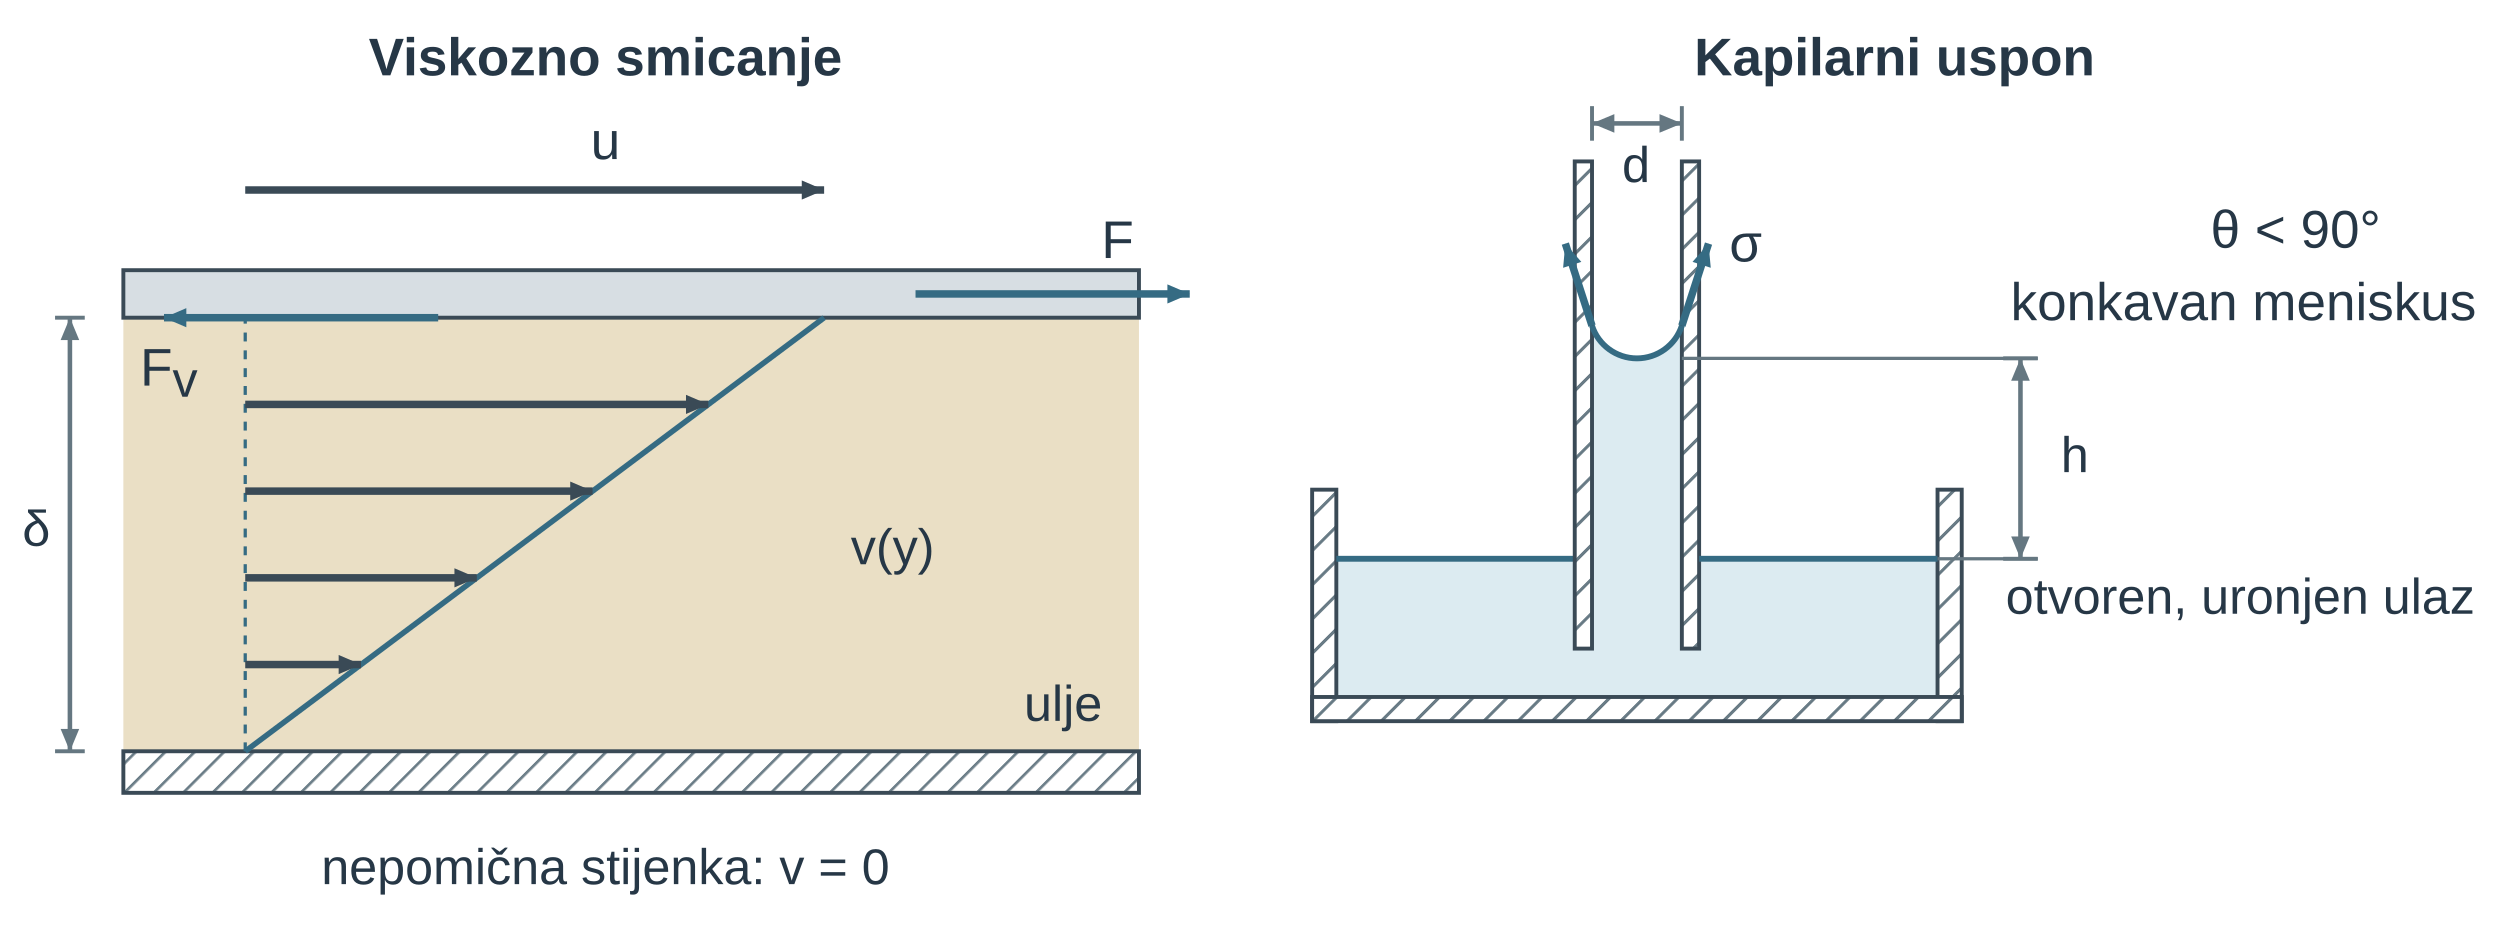
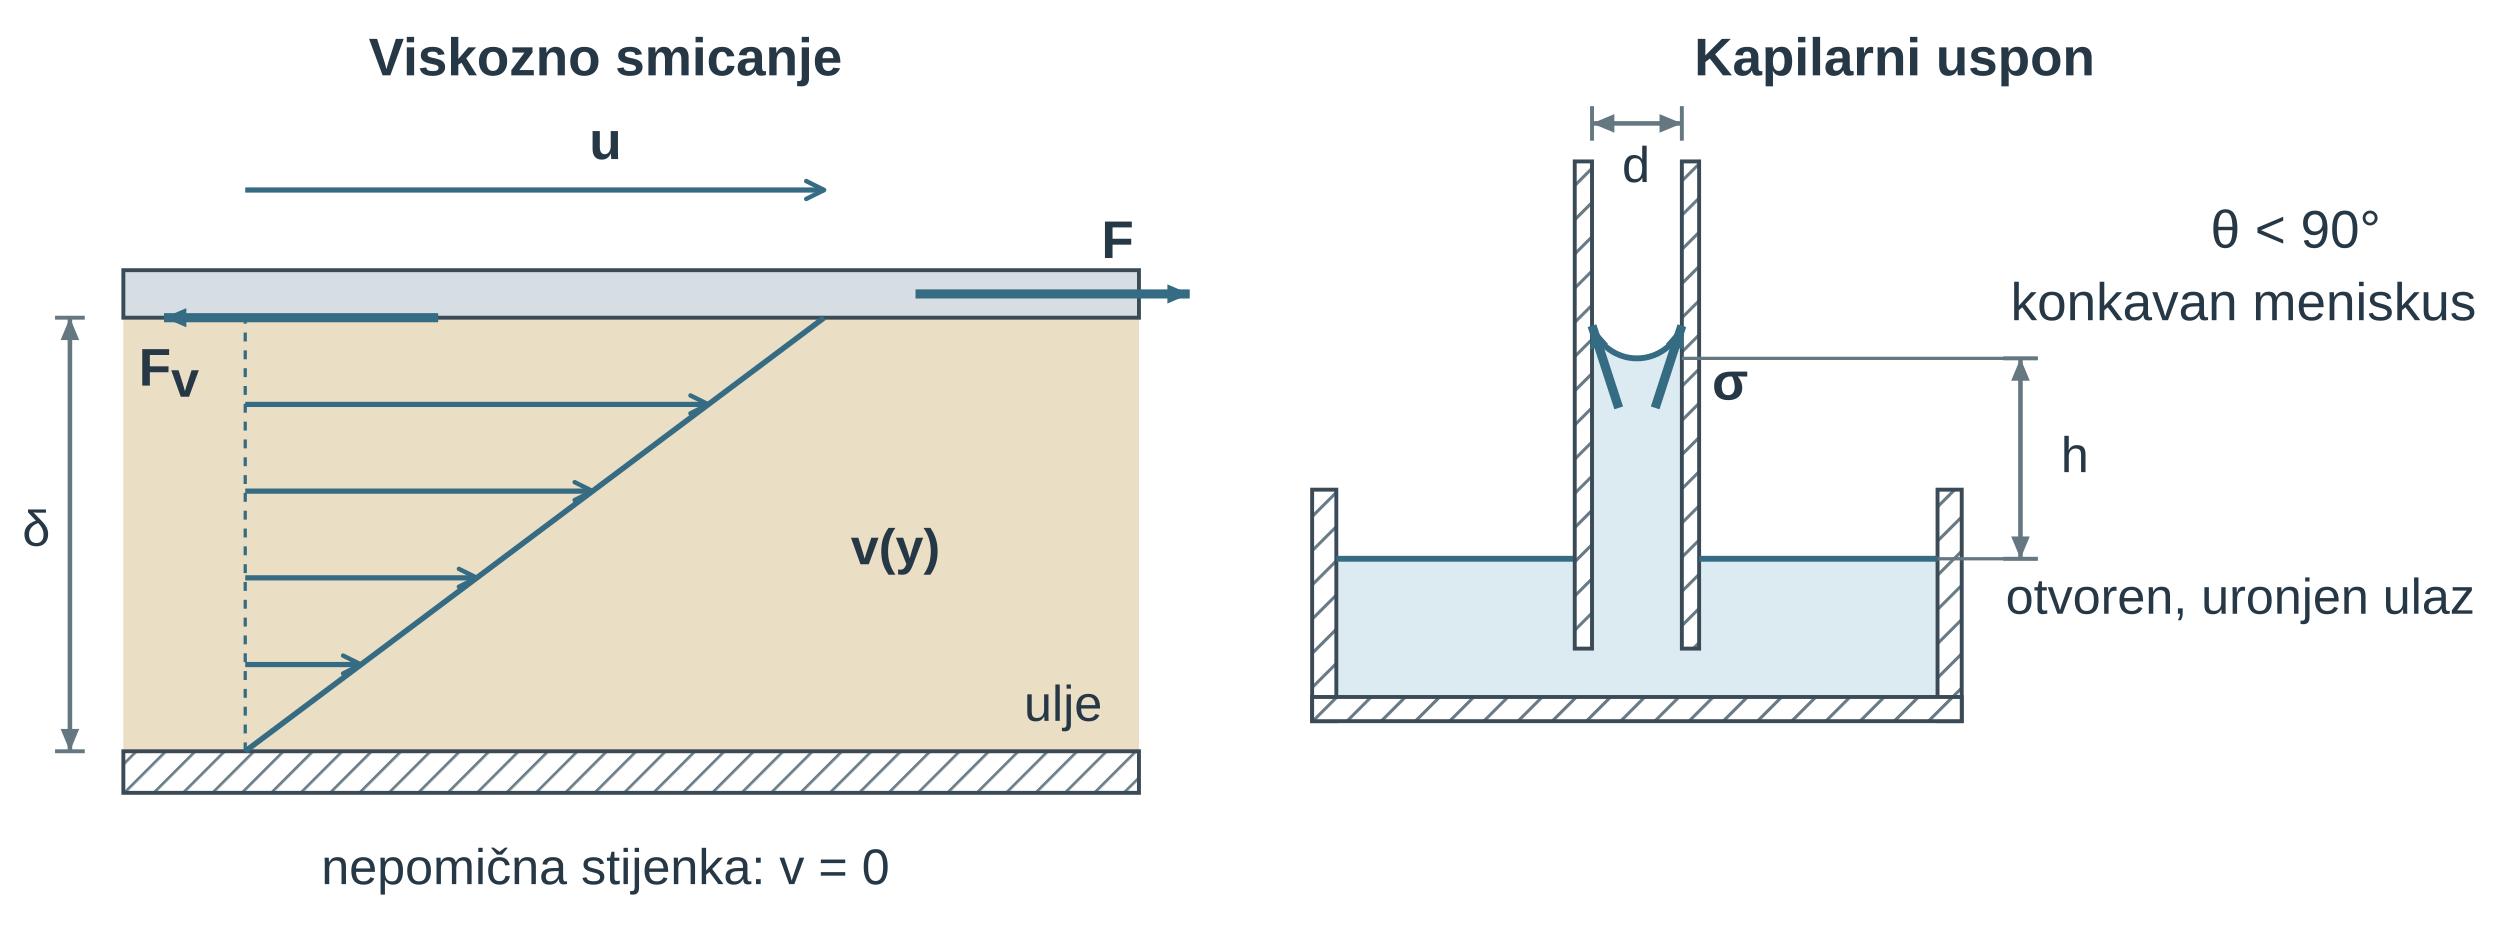
<svg xmlns="http://www.w3.org/2000/svg" width="447.874pt" height="167.897pt" viewBox="0 0 447.874 167.897" role="img">
  <defs>
    <pattern id="u02fup_hatch" width="7" height="7" patternUnits="userSpaceOnUse" patternTransform="rotate(45)">
      <line x1="0" y1="0" x2="0" y2="7" stroke="#657781" stroke-width="1.8" />
    </pattern>
    <marker id="u02fup_v" markerWidth="7" markerHeight="6" refX="7" refY="3" orient="auto">
      <path d="M0 0 L7 3 L0 6 Z" fill="#356b83" />
    </marker>
    <marker id="u02fup_dim" markerWidth="6" markerHeight="5" refX="6" refY="2.5" orient="auto-start-reverse">
      <path d="M0 0 L6 2.5 L0 5 Z" fill="#657781" />
    </marker>
    <marker id="u02fup_dimSmall" markerWidth="3" markerHeight="3" refX="3" refY="1.5" orient="auto-start-reverse">
      <path d="M0 0 L3 1.5 L0 3 Z" fill="#356b83" />
    </marker>
    <marker id="u02fup_forceMarker" markerWidth="7" markerHeight="6" refX="7" refY="3" orient="auto">
      <path d="M0 0 L7 3 L0 6 Z" fill="#356b83" />
    </marker>
    <marker id="u02fup_pressureMarker" markerWidth="7" markerHeight="6" refX="7" refY="3" orient="auto">
      <path d="M0 0 L7 3 L0 6 Z" fill="#356b83" />
    </marker>
    <marker id="u02fup_reactionMarker" markerWidth="7" markerHeight="6" refX="7" refY="3" orient="auto">
      <path d="M0 0 L7 3 L0 6 Z" fill="#356b83" />
    </marker>
    <marker id="u02fup_axisMarker" markerWidth="7" markerHeight="6" refX="7" refY="3" orient="auto">
      <path d="M0 0 L7 3 L0 6 Z" fill="#3a4a56" />
    </marker>
+     <marker id="u02fup_vF" viewBox="0 0 7 6" markerWidth="5.75" markerHeight="4.93" refX="7" refY="3" orient="auto">
+       <path d="M0 0 L7 3 L0 6 Z" fill="#356b83" />
+     </marker>
+     <marker id="u02fup_vopen" viewBox="0 0 10 10" refX="9" refY="5" markerWidth="9" markerHeight="9" orient="auto-start-reverse">
+       <path d="M1,1 L9,5 L1,9" fill="none" stroke="#356b83" stroke-width="2" stroke-linecap="round" stroke-linejoin="round" />
+     </marker>
+     <marker id="u02fup_vP" viewBox="0 0 7 6" markerWidth="6" markerHeight="5.14" refX="7" refY="3" orient="auto">
+       <path d="M0 0 L7 3 L0 6 Z" fill="#356b83" />
+     </marker>
+     <marker id="u02fup_vFs" viewBox="0 0 7 6" markerWidth="3.6" markerHeight="3.09" refX="7" refY="3" orient="auto">
+       <path d="M0 0 L7 3 L0 6 Z" fill="#356b83" />
+     </marker>
  </defs>
  <g font-family="Arial, Liberation Sans, sans-serif">
    <g transform="translate(108.469 13.5)">
      <text data-source-text="1" x="0" y="0" text-anchor="middle" font-size="9.5" font-weight="600" fill="rgb(38, 55, 70)">Viskozno smicanje</text>
    </g>
    <g transform="translate(108.469 28.5)">
-       <text data-source-text="2" x="0" y="0" text-anchor="middle" font-size="9.5" font-weight="400" fill="rgb(38, 55, 70)">u</text>
+       <text data-source-text="2" x="0" y="0" text-anchor="middle" font-size="9.5" font-weight="600" fill="rgb(38, 55, 70)">u</text>
    </g>
    <g transform="translate(-8.756 -9.052) scale(0.532)">
      <g transform="matrix(1 0 0 1 -17 -67)">
        <rect x="75" y="191" width="342" height="146" rx="0" fill="rgb(234, 223, 197)" stroke="none" stroke-width="1.2px" stroke-linecap="butt" stroke-linejoin="miter" stroke-dasharray="none" fill-opacity="1" stroke-opacity="1" opacity="1" marker-start="none" marker-mid="none" marker-end="none" data-source-geometry="1" />
      </g>
    </g>
    <g transform="translate(-8.756 -9.052) scale(0.532)">
      <g transform="matrix(1 0 0 1 -17 -67)">
        <rect x="75" y="175" width="342" height="16" rx="0" fill="rgb(215, 222, 227)" stroke="rgb(58, 74, 86)" stroke-width="1.317" stroke-linecap="butt" stroke-linejoin="miter" stroke-dasharray="none" fill-opacity="1" stroke-opacity="1" opacity="1" marker-start="none" marker-mid="none" marker-end="none" data-source-geometry="2" />
      </g>
    </g>
    <g transform="translate(-8.756 -9.052) scale(0.532)">
      <g transform="matrix(1 0 0 1 -17 -67)">
        <rect x="75" y="337" width="342" height="14" rx="0" fill="url(#u02fup_hatch)" stroke="rgb(58, 74, 86)" stroke-width="1.317" stroke-linecap="butt" stroke-linejoin="miter" stroke-dasharray="none" fill-opacity="1" stroke-opacity="1" opacity="1" marker-start="none" marker-mid="none" marker-end="none" data-source-geometry="3" />
      </g>
    </g>
    <g transform="translate(-8.756 -9.052) scale(0.532)">
      <g transform="matrix(1 0 0 1 -17 -67)">
        <line x1="116.04" y1="337" x2="116.04" y2="191" stroke="rgb(53, 107, 131)" stroke-width="1.097" stroke-dasharray="3px, 3px" fill="rgb(58, 74, 86)" stroke-linecap="butt" stroke-linejoin="miter" fill-opacity="1" stroke-opacity="1" opacity="1" marker-start="none" marker-mid="none" marker-end="none" data-source-geometry="4" />
      </g>
    </g>
    <g transform="translate(-8.756 -9.052) scale(0.532)">
      <g transform="matrix(1 0 0 1 -17 -67)">
        <line x1="116.04" y1="337" x2="310.98" y2="191" stroke="rgb(53, 107, 131)" stroke-width="1.866" fill="rgb(58, 74, 86)" stroke-linecap="butt" stroke-linejoin="miter" stroke-dasharray="none" fill-opacity="1" stroke-opacity="1" opacity="1" marker-start="none" marker-mid="none" marker-end="none" data-source-geometry="5" />
      </g>
    </g>
    <defs>
-       <marker id="u02fup_axisMarker-print-0-6-marker-end" markerWidth="7.526" markerHeight="6.451" refX="7" refY="3" orient="auto" viewBox="0 0 7 6" markerUnits="userSpaceOnUse">
-         <path d="M0 0 L7 3 L0 6 Z" fill="#3a4a56" />
-       </marker>
-     </defs>
-     <g transform="translate(-8.756 -9.052) scale(0.532)">
-       <g transform="matrix(1 0 0 1 -17 -67)">
-         <path d="M116.04 307.8 L155.028 307.8" fill="none" stroke="rgb(58, 74, 86)" stroke-width="2.524" marker-end="url(#u02fup_axisMarker-print-0-6-marker-end)" stroke-linecap="butt" stroke-linejoin="miter" stroke-dasharray="none" fill-opacity="1" stroke-opacity="1" opacity="1" marker-start="none" marker-mid="none" data-source-geometry="6" />
-       </g>
-     </g>
-     <defs>
-       <marker id="u02fup_axisMarker-print-0-7-marker-end" markerWidth="7.526" markerHeight="6.451" refX="7" refY="3" orient="auto" viewBox="0 0 7 6" markerUnits="userSpaceOnUse">
-         <path d="M0 0 L7 3 L0 6 Z" fill="#3a4a56" />
-       </marker>
-     </defs>
-     <g transform="translate(-8.756 -9.052) scale(0.532)">
-       <g transform="matrix(1 0 0 1 -17 -67)">
-         <path d="M116.04 278.6 L194.016 278.6" fill="none" stroke="rgb(58, 74, 86)" stroke-width="2.524" marker-end="url(#u02fup_axisMarker-print-0-7-marker-end)" stroke-linecap="butt" stroke-linejoin="miter" stroke-dasharray="none" fill-opacity="1" stroke-opacity="1" opacity="1" marker-start="none" marker-mid="none" data-source-geometry="7" />
-       </g>
-     </g>
-     <defs>
-       <marker id="u02fup_axisMarker-print-0-8-marker-end" markerWidth="7.526" markerHeight="6.451" refX="7" refY="3" orient="auto" viewBox="0 0 7 6" markerUnits="userSpaceOnUse">
-         <path d="M0 0 L7 3 L0 6 Z" fill="#3a4a56" />
-       </marker>
-     </defs>
-     <g transform="translate(-8.756 -9.052) scale(0.532)">
-       <g transform="matrix(1 0 0 1 -17 -67)">
-         <path d="M116.04 249.4 L233.004 249.4" fill="none" stroke="rgb(58, 74, 86)" stroke-width="2.524" marker-end="url(#u02fup_axisMarker-print-0-8-marker-end)" stroke-linecap="butt" stroke-linejoin="miter" stroke-dasharray="none" fill-opacity="1" stroke-opacity="1" opacity="1" marker-start="none" marker-mid="none" data-source-geometry="8" />
-       </g>
-     </g>
-     <defs>
-       <marker id="u02fup_axisMarker-print-0-9-marker-end" markerWidth="7.526" markerHeight="6.451" refX="7" refY="3" orient="auto" viewBox="0 0 7 6" markerUnits="userSpaceOnUse">
-         <path d="M0 0 L7 3 L0 6 Z" fill="#3a4a56" />
-       </marker>
-     </defs>
-     <g transform="translate(-8.756 -9.052) scale(0.532)">
-       <g transform="matrix(1 0 0 1 -17 -67)">
-         <path d="M116.04 220.2 L271.992 220.2" fill="none" stroke="rgb(58, 74, 86)" stroke-width="2.524" marker-end="url(#u02fup_axisMarker-print-0-9-marker-end)" stroke-linecap="butt" stroke-linejoin="miter" stroke-dasharray="none" fill-opacity="1" stroke-opacity="1" opacity="1" marker-start="none" marker-mid="none" data-source-geometry="9" />
-       </g>
-     </g>
-     <defs>
-       <marker id="u02fup_axisMarker-print-0-10-marker-end" markerWidth="7.526" markerHeight="6.451" refX="7" refY="3" orient="auto" viewBox="0 0 7 6" markerUnits="userSpaceOnUse">
-         <path d="M0 0 L7 3 L0 6 Z" fill="#3a4a56" />
-       </marker>
-     </defs>
-     <g transform="translate(-8.756 -9.052) scale(0.532)">
-       <g transform="matrix(1 0 0 1 -17 -67)">
-         <path d="M116.04 148 L310.98 148" fill="none" stroke="rgb(58, 74, 86)" stroke-width="2.524" marker-end="url(#u02fup_axisMarker-print-0-10-marker-end)" stroke-linecap="butt" stroke-linejoin="miter" stroke-dasharray="none" fill-opacity="1" stroke-opacity="1" opacity="1" marker-start="none" marker-mid="none" data-source-geometry="10" />
-       </g>
-     </g>
-     <defs>
-       <marker id="u02fup_reactionMarker-print-0-12-marker-end" markerWidth="7.526" markerHeight="6.451" refX="7" refY="3" orient="auto" viewBox="0 0 7 6" markerUnits="userSpaceOnUse">
+       <marker id="u02fup_vopen-print-0-6-marker-end" viewBox="0 0 10 10" refX="9" refY="5" markerWidth="7.526" markerHeight="7.526" orient="auto-start-reverse" markerUnits="userSpaceOnUse">
+         <path d="M1,1 L9,5 L1,9" fill="none" stroke="#356b83" stroke-width="2" stroke-linecap="round" stroke-linejoin="round" />
+       </marker>
+     </defs>
+     <g transform="translate(-8.756 -9.052) scale(0.532)">
+       <g transform="matrix(1 0 0 1 -17 -67)">
+         <path d="M116.04 307.8 L155.028 307.8" fill="none" stroke="rgb(53, 107, 131)" stroke-width="1.756" marker-end="url(#u02fup_vopen-print-0-6-marker-end)" data-mf1-vector="velocity" stroke-linecap="butt" stroke-linejoin="miter" stroke-dasharray="none" fill-opacity="1" stroke-opacity="1" opacity="1" marker-start="none" marker-mid="none" data-source-geometry="6" />
+       </g>
+     </g>
+     <defs>
+       <marker id="u02fup_vopen-print-0-7-marker-end" viewBox="0 0 10 10" refX="9" refY="5" markerWidth="7.526" markerHeight="7.526" orient="auto-start-reverse" markerUnits="userSpaceOnUse">
+         <path d="M1,1 L9,5 L1,9" fill="none" stroke="#356b83" stroke-width="2" stroke-linecap="round" stroke-linejoin="round" />
+       </marker>
+     </defs>
+     <g transform="translate(-8.756 -9.052) scale(0.532)">
+       <g transform="matrix(1 0 0 1 -17 -67)">
+         <path d="M116.04 278.6 L194.016 278.6" fill="none" stroke="rgb(53, 107, 131)" stroke-width="1.756" marker-end="url(#u02fup_vopen-print-0-7-marker-end)" data-mf1-vector="velocity" stroke-linecap="butt" stroke-linejoin="miter" stroke-dasharray="none" fill-opacity="1" stroke-opacity="1" opacity="1" marker-start="none" marker-mid="none" data-source-geometry="7" />
+       </g>
+     </g>
+     <defs>
+       <marker id="u02fup_vopen-print-0-8-marker-end" viewBox="0 0 10 10" refX="9" refY="5" markerWidth="7.526" markerHeight="7.526" orient="auto-start-reverse" markerUnits="userSpaceOnUse">
+         <path d="M1,1 L9,5 L1,9" fill="none" stroke="#356b83" stroke-width="2" stroke-linecap="round" stroke-linejoin="round" />
+       </marker>
+     </defs>
+     <g transform="translate(-8.756 -9.052) scale(0.532)">
+       <g transform="matrix(1 0 0 1 -17 -67)">
+         <path d="M116.04 249.4 L233.004 249.4" fill="none" stroke="rgb(53, 107, 131)" stroke-width="1.756" marker-end="url(#u02fup_vopen-print-0-8-marker-end)" data-mf1-vector="velocity" stroke-linecap="butt" stroke-linejoin="miter" stroke-dasharray="none" fill-opacity="1" stroke-opacity="1" opacity="1" marker-start="none" marker-mid="none" data-source-geometry="8" />
+       </g>
+     </g>
+     <defs>
+       <marker id="u02fup_vopen-print-0-9-marker-end" viewBox="0 0 10 10" refX="9" refY="5" markerWidth="7.526" markerHeight="7.526" orient="auto-start-reverse" markerUnits="userSpaceOnUse">
+         <path d="M1,1 L9,5 L1,9" fill="none" stroke="#356b83" stroke-width="2" stroke-linecap="round" stroke-linejoin="round" />
+       </marker>
+     </defs>
+     <g transform="translate(-8.756 -9.052) scale(0.532)">
+       <g transform="matrix(1 0 0 1 -17 -67)">
+         <path d="M116.04 220.2 L271.992 220.2" fill="none" stroke="rgb(53, 107, 131)" stroke-width="1.756" marker-end="url(#u02fup_vopen-print-0-9-marker-end)" data-mf1-vector="velocity" stroke-linecap="butt" stroke-linejoin="miter" stroke-dasharray="none" fill-opacity="1" stroke-opacity="1" opacity="1" marker-start="none" marker-mid="none" data-source-geometry="9" />
+       </g>
+     </g>
+     <defs>
+       <marker id="u02fup_vopen-print-0-10-marker-end" viewBox="0 0 10 10" refX="9" refY="5" markerWidth="7.526" markerHeight="7.526" orient="auto-start-reverse" markerUnits="userSpaceOnUse">
+         <path d="M1,1 L9,5 L1,9" fill="none" stroke="#356b83" stroke-width="2" stroke-linecap="round" stroke-linejoin="round" />
+       </marker>
+     </defs>
+     <g transform="translate(-8.756 -9.052) scale(0.532)">
+       <g transform="matrix(1 0 0 1 -17 -67)">
+         <path d="M116.04 148 L310.98 148" fill="none" stroke="rgb(53, 107, 131)" stroke-width="1.756" marker-end="url(#u02fup_vopen-print-0-10-marker-end)" data-mf1-vector="velocity" stroke-linecap="butt" stroke-linejoin="miter" stroke-dasharray="none" fill-opacity="1" stroke-opacity="1" opacity="1" marker-start="none" marker-mid="none" data-source-geometry="10" />
+       </g>
+     </g>
+     <defs>
+       <marker id="u02fup_vF-print-0-12-marker-end" viewBox="0 0 7 6" markerWidth="7.526" markerHeight="6.452" refX="7" refY="3" orient="auto" markerUnits="userSpaceOnUse">
        <path d="M0 0 L7 3 L0 6 Z" fill="#356b83" />
      </marker>
    </defs>
    <g transform="translate(-8.756 -9.052) scale(0.532)">
      <g transform="matrix(1 0 0 1 -17 -67)">
-         <path d="M181.02 191 L88.68 191" fill="none" stroke="rgb(53, 107, 131)" stroke-width="2.524" marker-end="url(#u02fup_reactionMarker-print-0-12-marker-end)" stroke-linecap="butt" stroke-linejoin="miter" stroke-dasharray="none" fill-opacity="1" stroke-opacity="1" opacity="1" marker-start="none" marker-mid="none" data-source-geometry="12" />
-       </g>
-     </g>
-     <defs>
-       <marker id="u02fup_forceMarker-print-0-14-marker-end" markerWidth="7.526" markerHeight="6.451" refX="7" refY="3" orient="auto" viewBox="0 0 7 6" markerUnits="userSpaceOnUse">
+         <path d="M181.02 191 L88.68 191" fill="none" stroke="rgb(53, 107, 131)" stroke-width="3.073" marker-end="url(#u02fup_vF-print-0-12-marker-end)" data-mf1-vector="force" stroke-linecap="butt" stroke-linejoin="miter" stroke-dasharray="none" fill-opacity="1" stroke-opacity="1" opacity="1" marker-start="none" marker-mid="none" data-source-geometry="12" />
+       </g>
+     </g>
+     <defs>
+       <marker id="u02fup_vF-print-0-14-marker-end" viewBox="0 0 7 6" markerWidth="7.526" markerHeight="6.452" refX="7" refY="3" orient="auto" markerUnits="userSpaceOnUse">
        <path d="M0 0 L7 3 L0 6 Z" fill="#356b83" />
      </marker>
    </defs>
    <g transform="translate(-8.756 -9.052) scale(0.532)">
      <g transform="matrix(1 0 0 1 -17 -67)">
-         <path d="M341.76 183 L434.1 183" fill="none" stroke="rgb(53, 107, 131)" stroke-width="2.524" marker-end="url(#u02fup_forceMarker-print-0-14-marker-end)" stroke-linecap="butt" stroke-linejoin="miter" stroke-dasharray="none" fill-opacity="1" stroke-opacity="1" opacity="1" marker-start="none" marker-mid="none" data-source-geometry="14" />
+         <path d="M341.76 183 L434.1 183" fill="none" stroke="rgb(53, 107, 131)" stroke-width="3.073" marker-end="url(#u02fup_vF-print-0-14-marker-end)" data-mf1-vector="force" stroke-linecap="butt" stroke-linejoin="miter" stroke-dasharray="none" fill-opacity="1" stroke-opacity="1" opacity="1" marker-start="none" marker-mid="none" data-source-geometry="14" />
      </g>
    </g>
    <g transform="translate(-8.756 -9.052) scale(0.532)">
      <g transform="matrix(1 0 0 1 -17 -67)">
        <line x1="52" y1="191" x2="62" y2="191" stroke="rgb(101, 119, 129)" stroke-width="1.317" fill="rgb(58, 74, 86)" stroke-linecap="butt" stroke-linejoin="miter" stroke-dasharray="none" fill-opacity="1" stroke-opacity="1" opacity="1" marker-start="none" marker-mid="none" marker-end="none" data-source-geometry="19" />
      </g>
    </g>
    <g transform="translate(-8.756 -9.052) scale(0.532)">
      <g transform="matrix(1 0 0 1 -17 -67)">
        <line x1="52" y1="337" x2="62" y2="337" stroke="rgb(101, 119, 129)" stroke-width="1.317" fill="rgb(58, 74, 86)" stroke-linecap="butt" stroke-linejoin="miter" stroke-dasharray="none" fill-opacity="1" stroke-opacity="1" opacity="1" marker-start="none" marker-mid="none" marker-end="none" data-source-geometry="20" />
      </g>
    </g>
    <defs>
      <marker id="u02fup_dim-print-0-21-marker-start" markerWidth="7.526" markerHeight="6.271" refX="6" refY="2.5" orient="auto-start-reverse" viewBox="0 0 6 5" markerUnits="userSpaceOnUse">
        <path d="M0 0 L6 2.5 L0 5 Z" fill="#657781" />
      </marker>
    </defs>
    <defs>
      <marker id="u02fup_dim-print-0-21-marker-end" markerWidth="7.526" markerHeight="6.271" refX="6" refY="2.5" orient="auto-start-reverse" viewBox="0 0 6 5" markerUnits="userSpaceOnUse">
        <path d="M0 0 L6 2.5 L0 5 Z" fill="#657781" />
      </marker>
    </defs>
    <g transform="translate(-8.756 -9.052) scale(0.532)">
      <g transform="matrix(1 0 0 1 -17 -67)">
-         <path d="M57 191 L57 337" fill="none" stroke="rgb(101, 119, 129)" stroke-width="1.536" marker-start="url(#u02fup_dim-print-0-21-marker-start)" marker-end="url(#u02fup_dim-print-0-21-marker-end)" stroke-linecap="butt" stroke-linejoin="miter" stroke-dasharray="none" fill-opacity="1" stroke-opacity="1" opacity="1" marker-mid="none" data-source-geometry="21" />
+         <path d="M57 191 L57 337" fill="none" stroke="rgb(101, 119, 129)" stroke-width="1.536" marker-start="url(#u02fup_dim-print-0-21-marker-start)" marker-end="url(#u02fup_dim-print-0-21-marker-end)" data-mf1-role="dimension" stroke-linecap="butt" stroke-linejoin="miter" stroke-dasharray="none" fill-opacity="1" stroke-opacity="1" opacity="1" marker-mid="none" data-source-geometry="21" />
      </g>
    </g>
    <g transform="translate(200.213 46.225)">
-       <text data-source-text="4" x="0" y="0" text-anchor="middle" font-size="9.5" font-weight="400" fill="rgb(38, 55, 70)">F</text>
+       <text data-source-text="4" x="0" y="0" text-anchor="middle" font-size="9.5" font-weight="600" fill="rgb(38, 55, 70)">F</text>
    </g>
    <g transform="translate(30.251 69.08)">
-       <text data-source-text="3" x="0" y="0" text-anchor="middle" font-size="9.5" font-weight="400" fill="rgb(38, 55, 70)">F<tspan font-size="9" font-weight="400" font-style="normal" fill="rgb(38, 55, 70)" baseline-shift="-2">v</tspan>
+       <text data-source-text="3" x="0" y="0" text-anchor="middle" font-size="9.5" font-weight="600" fill="rgb(38, 55, 70)">F<tspan font-size="9" font-weight="700" font-style="normal" fill="rgb(38, 55, 70)" baseline-shift="-2">v</tspan>
      </text>
    </g>
    <g transform="translate(4 97.781)">
      <text data-source-text="8" x="0" y="0" text-anchor="start" font-size="9" font-weight="400" fill="rgb(38, 55, 70)">δ</text>
    </g>
    <g transform="translate(152.419 101.087)">
-       <text data-source-text="5" x="0" y="0" text-anchor="start" font-size="9" font-weight="400" fill="rgb(38, 55, 70)">v(y)</text>
+       <text data-source-text="5" x="0" y="0" text-anchor="start" font-size="9" font-weight="600" fill="rgb(38, 55, 70)">v(y)</text>
    </g>
    <g transform="translate(197.47 129.14)">
      <text data-source-text="6" x="0" y="0" text-anchor="end" font-size="9" font-weight="400" fill="rgb(38, 55, 70)">ulje</text>
    </g>
    <g transform="translate(108.469 158.397)">
      <text data-source-text="7" x="0" y="0" text-anchor="middle" font-size="9" font-weight="400" fill="rgb(38, 55, 70)">nepomična stijenka: v = 0</text>
    </g>
    <g transform="translate(230.937 0)">
      <g transform="translate(108.469 13.5)">
        <text data-source-text="9" x="0" y="0" text-anchor="middle" font-size="9.5" font-weight="600" fill="rgb(38, 55, 70)">Kapilarni uspon</text>
      </g>
      <g transform="translate(-284.321 -12.554) scale(0.619)">
        <g transform="matrix(1 0 0 1 -70 -67)">
          <path d="M543 249 L612 249 L612 275 L617 275 L617 181.555 L617.076 181.781 L617.155 182.006 L617.239 182.23 L617.326 182.451 L617.418 182.672 L617.513 182.891 L617.612 183.108 L617.714 183.323 L617.821 183.537 L617.931 183.748 L618.045 183.958 L618.162 184.165 L618.283 184.371 L618.408 184.574 L618.536 184.776 L618.668 184.975 L618.803 185.171 L618.942 185.365 L619.083 185.557 L619.229 185.746 L619.377 185.933 L619.529 186.117 L619.684 186.299 L619.842 186.477 L620.003 186.653 L620.167 186.826 L620.335 186.996 L620.505 187.164 L620.678 187.328 L620.854 187.489 L621.032 187.647 L621.214 187.802 L621.398 187.954 L621.585 188.102 L621.774 188.248 L621.966 188.389 L622.16 188.528 L622.356 188.663 L622.555 188.795 L622.757 188.923 L622.96 189.048 L623.165 189.169 L623.373 189.286 L623.583 189.4 L623.794 189.51 L624.008 189.617 L624.223 189.719 L624.44 189.818 L624.659 189.913 L624.879 190.005 L625.101 190.092 L625.325 190.176 L625.55 190.255 L625.776 190.331 L626.004 190.403 L626.232 190.47 L626.462 190.534 L626.693 190.594 L626.925 190.65 L627.158 190.701 L627.392 190.749 L627.626 190.792 L627.862 190.832 L628.098 190.867 L628.334 190.898 L628.571 190.925 L628.809 190.948 L629.046 190.967 L629.285 190.981 L629.523 190.992 L629.761 190.998 L630 191 L630.239 190.998 L630.477 190.992 L630.715 190.981 L630.954 190.967 L631.191 190.948 L631.429 190.925 L631.666 190.898 L631.902 190.867 L632.138 190.832 L632.374 190.792 L632.608 190.749 L632.842 190.701 L633.075 190.65 L633.307 190.594 L633.538 190.534 L633.768 190.47 L633.996 190.403 L634.224 190.331 L634.45 190.255 L634.675 190.176 L634.899 190.092 L635.121 190.005 L635.341 189.913 L635.56 189.818 L635.777 189.719 L635.992 189.617 L636.206 189.51 L636.417 189.4 L636.627 189.286 L636.835 189.169 L637.04 189.048 L637.243 188.923 L637.445 188.795 L637.644 188.663 L637.84 188.528 L638.034 188.389 L638.226 188.248 L638.415 188.102 L638.602 187.954 L638.786 187.802 L638.968 187.647 L639.146 187.489 L639.322 187.328 L639.495 187.164 L639.665 186.996 L639.833 186.826 L639.997 186.653 L640.158 186.477 L640.316 186.299 L640.471 186.117 L640.623 185.933 L640.771 185.746 L640.917 185.557 L641.058 185.365 L641.197 185.171 L641.332 184.975 L641.464 184.776 L641.592 184.574 L641.717 184.371 L641.838 184.165 L641.955 183.958 L642.069 183.748 L642.179 183.537 L642.286 183.323 L642.388 183.108 L642.487 182.891 L642.582 182.672 L642.674 182.451 L642.761 182.23 L642.845 182.006 L642.924 181.781 L643 181.555 L643 275 L648 275 L648 249 L717 249 L717 289 L543 289 L543 249 Z" fill="rgb(220, 235, 241)" stroke="none" stroke-width="1.8px" stroke-linecap="butt" stroke-linejoin="miter" stroke-dasharray="none" fill-opacity="1" stroke-opacity="1" opacity="1" marker-start="none" marker-mid="none" marker-end="none" data-source-geometry="24" />
        </g>
      </g>
      <g transform="translate(-284.321 -12.554) scale(0.619)">
        <g transform="matrix(1 0 0 1 -70 -67)">
          <rect x="536" y="229" width="7" height="67" rx="0" fill="rgb(255, 255, 255)" stroke="none" stroke-width="1.2px" stroke-linecap="butt" stroke-linejoin="miter" stroke-dasharray="none" fill-opacity="1" stroke-opacity="1" opacity="1" marker-start="none" marker-mid="none" marker-end="none" data-source-geometry="25" />
        </g>
      </g>
      <g transform="translate(-284.321 -12.554) scale(0.619)">
        <g transform="matrix(1 0 0 1 -70 -67)">
          <rect x="536" y="229" width="7" height="67" rx="0" fill="url(#u02fup_hatch)" stroke="rgb(58, 74, 86)" stroke-width="1.131" stroke-linecap="butt" stroke-linejoin="miter" stroke-dasharray="none" fill-opacity="1" stroke-opacity="1" opacity="1" marker-start="none" marker-mid="none" marker-end="none" data-source-geometry="26" />
        </g>
      </g>
      <g transform="translate(-284.321 -12.554) scale(0.619)">
        <g transform="matrix(1 0 0 1 -70 -67)">
          <rect x="717" y="229" width="7" height="67" rx="0" fill="rgb(255, 255, 255)" stroke="none" stroke-width="1.2px" stroke-linecap="butt" stroke-linejoin="miter" stroke-dasharray="none" fill-opacity="1" stroke-opacity="1" opacity="1" marker-start="none" marker-mid="none" marker-end="none" data-source-geometry="27" />
        </g>
      </g>
      <g transform="translate(-284.321 -12.554) scale(0.619)">
        <g transform="matrix(1 0 0 1 -70 -67)">
          <rect x="717" y="229" width="7" height="67" rx="0" fill="url(#u02fup_hatch)" stroke="rgb(58, 74, 86)" stroke-width="1.131" stroke-linecap="butt" stroke-linejoin="miter" stroke-dasharray="none" fill-opacity="1" stroke-opacity="1" opacity="1" marker-start="none" marker-mid="none" marker-end="none" data-source-geometry="28" />
        </g>
      </g>
      <g transform="translate(-284.321 -12.554) scale(0.619)">
        <g transform="matrix(1 0 0 1 -70 -67)">
          <rect x="536" y="289" width="188" height="7" rx="0" fill="rgb(255, 255, 255)" stroke="none" stroke-width="1.2px" stroke-linecap="butt" stroke-linejoin="miter" stroke-dasharray="none" fill-opacity="1" stroke-opacity="1" opacity="1" marker-start="none" marker-mid="none" marker-end="none" data-source-geometry="29" />
        </g>
      </g>
      <g transform="translate(-284.321 -12.554) scale(0.619)">
        <g transform="matrix(1 0 0 1 -70 -67)">
          <rect x="536" y="289" width="188" height="7" rx="0" fill="url(#u02fup_hatch)" stroke="rgb(58, 74, 86)" stroke-width="1.131" stroke-linecap="butt" stroke-linejoin="miter" stroke-dasharray="none" fill-opacity="1" stroke-opacity="1" opacity="1" marker-start="none" marker-mid="none" marker-end="none" data-source-geometry="30" />
        </g>
      </g>
      <g transform="translate(-284.321 -12.554) scale(0.619)">
        <g transform="matrix(1 0 0 1 -70 -67)">
          <line x1="543" y1="249" x2="612.0" y2="249" stroke="rgb(53, 107, 131)" stroke-width="1.697" fill="rgb(58, 74, 86)" stroke-linecap="butt" stroke-linejoin="miter" stroke-dasharray="none" fill-opacity="1" stroke-opacity="1" opacity="1" marker-start="none" marker-mid="none" marker-end="none" data-source-geometry="31" />
        </g>
      </g>
      <g transform="translate(-284.321 -12.554) scale(0.619)">
        <g transform="matrix(1 0 0 1 -70 -67)">
          <rect x="612.0" y="134" width="5" height="141" rx="0" fill="rgb(255, 255, 255)" stroke="none" stroke-width="1.2px" stroke-linecap="butt" stroke-linejoin="miter" stroke-dasharray="none" fill-opacity="1" stroke-opacity="1" opacity="1" marker-start="none" marker-mid="none" marker-end="none" data-source-geometry="32" />
        </g>
      </g>
      <g transform="translate(-284.321 -12.554) scale(0.619)">
        <g transform="matrix(1 0 0 1 -70 -67)">
          <rect x="612.0" y="134" width="5" height="141" rx="0" fill="url(#u02fup_hatch)" stroke="rgb(58, 74, 86)" stroke-width="1.131" stroke-linecap="butt" stroke-linejoin="miter" stroke-dasharray="none" fill-opacity="1" stroke-opacity="1" opacity="1" marker-start="none" marker-mid="none" marker-end="none" data-source-geometry="33" />
        </g>
      </g>
      <g transform="translate(-284.321 -12.554) scale(0.619)">
        <g transform="matrix(1 0 0 1 -70 -67)">
          <rect x="643.0" y="134" width="5" height="141" rx="0" fill="rgb(255, 255, 255)" stroke="none" stroke-width="1.2px" stroke-linecap="butt" stroke-linejoin="miter" stroke-dasharray="none" fill-opacity="1" stroke-opacity="1" opacity="1" marker-start="none" marker-mid="none" marker-end="none" data-source-geometry="34" />
        </g>
      </g>
      <g transform="translate(-284.321 -12.554) scale(0.619)">
        <g transform="matrix(1 0 0 1 -70 -67)">
          <rect x="643.0" y="134" width="5" height="141" rx="0" fill="url(#u02fup_hatch)" stroke="rgb(58, 74, 86)" stroke-width="1.131" stroke-linecap="butt" stroke-linejoin="miter" stroke-dasharray="none" fill-opacity="1" stroke-opacity="1" opacity="1" marker-start="none" marker-mid="none" marker-end="none" data-source-geometry="35" />
        </g>
      </g>
      <g transform="translate(-284.321 -12.554) scale(0.619)">
        <g transform="matrix(1 0 0 1 -70 -67)">
          <path d="M617.0 181.555 A13.669 13.669 0 0 0 643.0 181.555" fill="none" stroke="rgb(53, 107, 131)" stroke-width="1.697" stroke-linecap="butt" stroke-linejoin="miter" stroke-dasharray="none" fill-opacity="1" stroke-opacity="1" opacity="1" marker-start="none" marker-mid="none" marker-end="none" data-source-geometry="36" />
        </g>
      </g>
      <g transform="translate(-284.321 -12.554) scale(0.619)">
        <g transform="matrix(1 0 0 1 -70 -67)">
          <line x1="648.0" y1="249" x2="717" y2="249" stroke="rgb(53, 107, 131)" stroke-width="1.697" fill="rgb(58, 74, 86)" stroke-linecap="butt" stroke-linejoin="miter" stroke-dasharray="none" fill-opacity="1" stroke-opacity="1" opacity="1" marker-start="none" marker-mid="none" marker-end="none" data-source-geometry="37" />
        </g>
      </g>
      <defs>
-         <marker id="u02fup_pressureMarker-print-1-38-marker-end" markerWidth="6.465" markerHeight="5.541" refX="7" refY="3" orient="auto" viewBox="0 0 7 6" markerUnits="userSpaceOnUse">
+         <marker id="u02fup_vFs-print-1-38-marker-end" viewBox="0 0 7 6" markerWidth="6.465" markerHeight="5.549" refX="7" refY="3" orient="auto" markerUnits="userSpaceOnUse">
          <path d="M0 0 L7 3 L0 6 Z" fill="#356b83" />
        </marker>
      </defs>
      <g transform="translate(-284.321 -12.554) scale(0.619)">
        <g transform="matrix(1 0 0 1 -70 -67)">
-           <path d="M617.0 181.555 L609.275 157.779" fill="none" stroke="rgb(53, 107, 131)" stroke-width="2.168" marker-end="url(#u02fup_pressureMarker-print-1-38-marker-end)" stroke-linecap="butt" stroke-linejoin="miter" stroke-dasharray="none" fill-opacity="1" stroke-opacity="1" opacity="1" marker-start="none" marker-mid="none" data-source-geometry="38" />
-         </g>
-       </g>
-       <defs>
-         <marker id="u02fup_pressureMarker-print-1-39-marker-end" markerWidth="6.465" markerHeight="5.541" refX="7" refY="3" orient="auto" viewBox="0 0 7 6" markerUnits="userSpaceOnUse">
+           <path d="M624.725 205.331 L617.0 181.555" fill="none" stroke="rgb(53, 107, 131)" stroke-width="2.64" marker-end="url(#u02fup_vFs-print-1-38-marker-end)" data-mf1-vector="force" stroke-linecap="butt" stroke-linejoin="miter" stroke-dasharray="none" fill-opacity="1" stroke-opacity="1" opacity="1" marker-start="none" marker-mid="none" data-source-geometry="38" />
+         </g>
+       </g>
+       <defs>
+         <marker id="u02fup_vFs-print-1-39-marker-end" viewBox="0 0 7 6" markerWidth="6.465" markerHeight="5.549" refX="7" refY="3" orient="auto" markerUnits="userSpaceOnUse">
          <path d="M0 0 L7 3 L0 6 Z" fill="#356b83" />
        </marker>
      </defs>
      <g transform="translate(-284.321 -12.554) scale(0.619)">
        <g transform="matrix(1 0 0 1 -70 -67)">
-           <path d="M643.0 181.555 L650.725 157.779" fill="none" stroke="rgb(53, 107, 131)" stroke-width="2.168" marker-end="url(#u02fup_pressureMarker-print-1-39-marker-end)" stroke-linecap="butt" stroke-linejoin="miter" stroke-dasharray="none" fill-opacity="1" stroke-opacity="1" opacity="1" marker-start="none" marker-mid="none" data-source-geometry="39" />
+           <path d="M635.275 205.331 L643.0 181.555" fill="none" stroke="rgb(53, 107, 131)" stroke-width="2.64" marker-end="url(#u02fup_vFs-print-1-39-marker-end)" data-mf1-vector="force" stroke-linecap="butt" stroke-linejoin="miter" stroke-dasharray="none" fill-opacity="1" stroke-opacity="1" opacity="1" marker-start="none" marker-mid="none" data-source-geometry="39" />
        </g>
      </g>
      <g transform="translate(-284.321 -12.554) scale(0.619)">
        <g transform="matrix(1 0 0 1 -70 -67)">
          <line x1="617" y1="118" x2="617" y2="128" stroke="rgb(101, 119, 129)" stroke-width="1.131" fill="rgb(58, 74, 86)" stroke-linecap="butt" stroke-linejoin="miter" stroke-dasharray="none" fill-opacity="1" stroke-opacity="1" opacity="1" marker-start="none" marker-mid="none" marker-end="none" data-source-geometry="41" />
        </g>
      </g>
      <g transform="translate(-284.321 -12.554) scale(0.619)">
        <g transform="matrix(1 0 0 1 -70 -67)">
          <line x1="643" y1="118" x2="643" y2="128" stroke="rgb(101, 119, 129)" stroke-width="1.131" fill="rgb(58, 74, 86)" stroke-linecap="butt" stroke-linejoin="miter" stroke-dasharray="none" fill-opacity="1" stroke-opacity="1" opacity="1" marker-start="none" marker-mid="none" marker-end="none" data-source-geometry="42" />
        </g>
      </g>
      <defs>
        <marker id="u02fup_dim-print-1-43-marker-start" markerWidth="6.465" markerHeight="5.388" refX="6" refY="2.5" orient="auto-start-reverse" viewBox="0 0 6 5" markerUnits="userSpaceOnUse">
          <path d="M0 0 L6 2.5 L0 5 Z" fill="#657781" />
        </marker>
      </defs>
      <defs>
        <marker id="u02fup_dim-print-1-43-marker-end" markerWidth="6.465" markerHeight="5.388" refX="6" refY="2.5" orient="auto-start-reverse" viewBox="0 0 6 5" markerUnits="userSpaceOnUse">
          <path d="M0 0 L6 2.5 L0 5 Z" fill="#657781" />
        </marker>
      </defs>
      <g transform="translate(-284.321 -12.554) scale(0.619)">
        <g transform="matrix(1 0 0 1 -70 -67)">
-           <path d="M617 123 L643 123" fill="none" stroke="rgb(101, 119, 129)" stroke-width="1.32" marker-start="url(#u02fup_dim-print-1-43-marker-start)" marker-end="url(#u02fup_dim-print-1-43-marker-end)" stroke-linecap="butt" stroke-linejoin="miter" stroke-dasharray="none" fill-opacity="1" stroke-opacity="1" opacity="1" marker-mid="none" data-source-geometry="43" />
+           <path d="M617 123 L643 123" fill="none" stroke="rgb(101, 119, 129)" stroke-width="1.32" marker-start="url(#u02fup_dim-print-1-43-marker-start)" marker-end="url(#u02fup_dim-print-1-43-marker-end)" data-mf1-role="dimension" stroke-linecap="butt" stroke-linejoin="miter" stroke-dasharray="none" fill-opacity="1" stroke-opacity="1" opacity="1" marker-mid="none" data-source-geometry="43" />
        </g>
      </g>
      <g transform="translate(-284.321 -12.554) scale(0.619)">
        <g transform="matrix(1 0 0 1 -70 -67)">
          <line x1="736" y1="191" x2="746" y2="191" stroke="rgb(101, 119, 129)" stroke-width="1.131" fill="rgb(58, 74, 86)" stroke-linecap="butt" stroke-linejoin="miter" stroke-dasharray="none" fill-opacity="1" stroke-opacity="1" opacity="1" marker-start="none" marker-mid="none" marker-end="none" data-source-geometry="45" />
        </g>
      </g>
      <g transform="translate(-284.321 -12.554) scale(0.619)">
        <g transform="matrix(1 0 0 1 -70 -67)">
          <line x1="736" y1="249" x2="746" y2="249" stroke="rgb(101, 119, 129)" stroke-width="1.131" fill="rgb(58, 74, 86)" stroke-linecap="butt" stroke-linejoin="miter" stroke-dasharray="none" fill-opacity="1" stroke-opacity="1" opacity="1" marker-start="none" marker-mid="none" marker-end="none" data-source-geometry="46" />
        </g>
      </g>
      <defs>
        <marker id="u02fup_dim-print-1-47-marker-start" markerWidth="6.465" markerHeight="5.388" refX="6" refY="2.5" orient="auto-start-reverse" viewBox="0 0 6 5" markerUnits="userSpaceOnUse">
          <path d="M0 0 L6 2.5 L0 5 Z" fill="#657781" />
        </marker>
      </defs>
      <defs>
        <marker id="u02fup_dim-print-1-47-marker-end" markerWidth="6.465" markerHeight="5.388" refX="6" refY="2.5" orient="auto-start-reverse" viewBox="0 0 6 5" markerUnits="userSpaceOnUse">
          <path d="M0 0 L6 2.5 L0 5 Z" fill="#657781" />
        </marker>
      </defs>
      <g transform="translate(-284.321 -12.554) scale(0.619)">
        <g transform="matrix(1 0 0 1 -70 -67)">
-           <path d="M741 191 L741 249" fill="none" stroke="rgb(101, 119, 129)" stroke-width="1.32" marker-start="url(#u02fup_dim-print-1-47-marker-start)" marker-end="url(#u02fup_dim-print-1-47-marker-end)" stroke-linecap="butt" stroke-linejoin="miter" stroke-dasharray="none" fill-opacity="1" stroke-opacity="1" opacity="1" marker-mid="none" data-source-geometry="47" />
+           <path d="M741 191 L741 249" fill="none" stroke="rgb(101, 119, 129)" stroke-width="1.32" marker-start="url(#u02fup_dim-print-1-47-marker-start)" marker-end="url(#u02fup_dim-print-1-47-marker-end)" data-mf1-role="dimension" stroke-linecap="butt" stroke-linejoin="miter" stroke-dasharray="none" fill-opacity="1" stroke-opacity="1" opacity="1" marker-mid="none" data-source-geometry="47" />
        </g>
      </g>
      <g transform="translate(-284.321 -12.554) scale(0.619)">
        <g transform="matrix(1 0 0 1 -70 -67)">
          <line x1="643" y1="191" x2="746" y2="191" stroke="rgb(101, 119, 129)" stroke-width="0.943" fill="rgb(58, 74, 86)" stroke-linecap="butt" stroke-linejoin="miter" stroke-dasharray="none" fill-opacity="1" stroke-opacity="1" opacity="1" marker-start="none" marker-mid="none" marker-end="none" data-source-geometry="49" />
        </g>
      </g>
      <g transform="translate(-284.321 -12.554) scale(0.619)">
        <g transform="matrix(1 0 0 1 -70 -67)">
          <line x1="717" y1="249" x2="746" y2="249" stroke="rgb(101, 119, 129)" stroke-width="0.943" fill="rgb(58, 74, 86)" stroke-linecap="butt" stroke-linejoin="miter" stroke-dasharray="none" fill-opacity="1" stroke-opacity="1" opacity="1" marker-start="none" marker-mid="none" marker-end="none" data-source-geometry="50" />
        </g>
      </g>
      <g transform="translate(62.159 32.612)">
        <text data-source-text="11" x="0" y="0" text-anchor="middle" font-size="9" font-weight="400" fill="rgb(38, 55, 70)">d</text>
      </g>
      <g transform="translate(180.334 44.367)">
        <text data-source-text="13" x="0" y="0" text-anchor="middle" font-size="9.5" font-weight="400" fill="rgb(38, 55, 70)">θ &lt; 90°</text>
      </g>
-       <g transform="translate(78.864 46.842)">
-         <text data-source-text="10" x="0" y="0" text-anchor="start" font-size="9.5" font-weight="400" fill="rgb(38, 55, 70)">σ</text>
-       </g>
      <g transform="translate(170.975 57.36)">
        <text data-source-text="14" x="0" y="0" text-anchor="middle" font-size="9.5" font-weight="400" fill="rgb(38, 55, 70)">konkavan meniskus</text>
      </g>
+       <g transform="translate(75.771 71.591)">
+         <text data-source-text="10" x="0" y="0" text-anchor="start" font-size="9.5" font-weight="600" fill="rgb(38, 55, 70)">σ</text>
+       </g>
      <g transform="translate(138.261 84.584)">
        <text data-source-text="12" x="0" y="0" text-anchor="start" font-size="9" font-weight="400" fill="rgb(38, 55, 70)">h</text>
      </g>
      <g transform="translate(170.414 109.951)">
        <text data-source-text="15" x="0" y="0" text-anchor="middle" font-size="9" font-weight="400" fill="rgb(38, 55, 70)">otvoren, uronjen ulaz</text>
      </g>
    </g>
  </g>
</svg>
